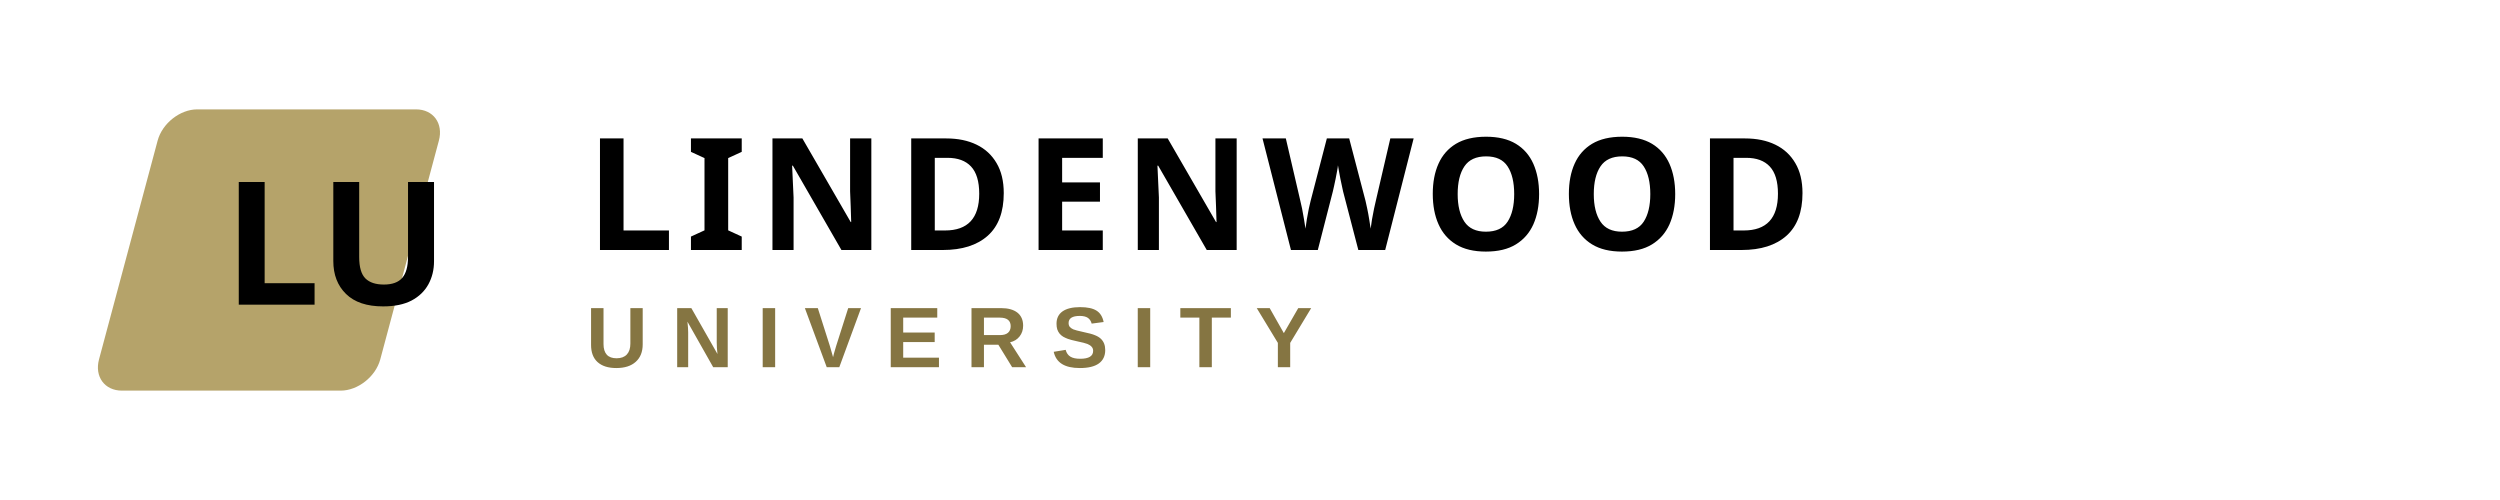
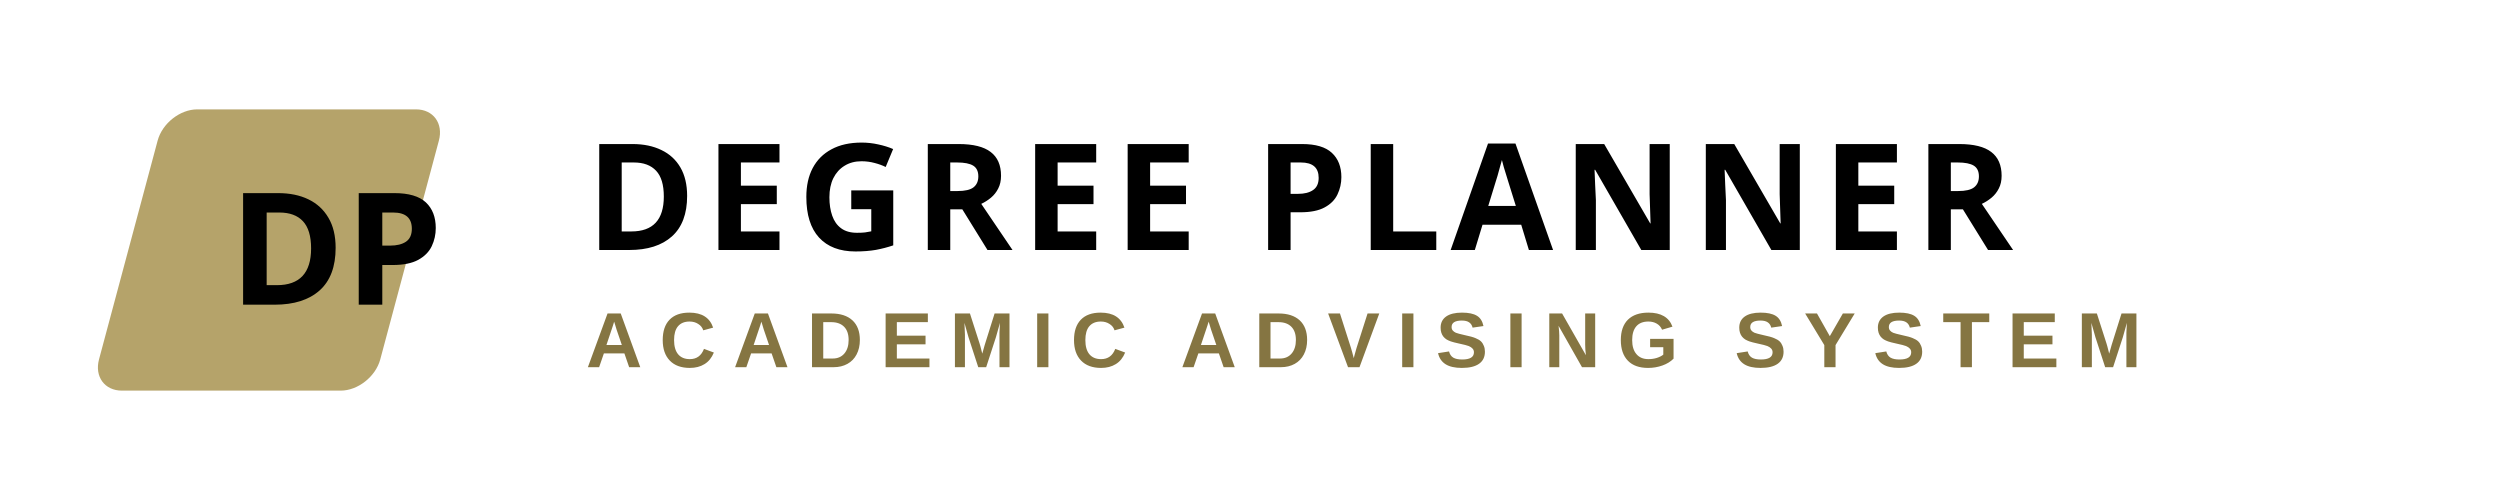
<svg xmlns="http://www.w3.org/2000/svg" viewBox="0 0 320 64" fill="none" width="320" height="64">
  <g transform="skewX(-15)">
    <rect x="25" y="14" width="36" height="36" rx="4" fill="#B5A36A" />
-     <text x="43" y="39" font-family="'Obviously', 'Arial Black', sans-serif" font-weight="900" font-size="22" fill="#000000" text-anchor="middle" transform="skewX(15)">LU</text>
+     <text x="43" y="39" font-family="'Obviously', 'Trade Gothic Next', 'Arial Black', sans-serif" font-weight="900" font-size="20" fill="#000000" text-anchor="middle" transform="skewX(15)">DP</text>
  </g>
-   <text x="75" y="32" font-family="'Obviously', 'Trade Gothic Next', 'Arial Black', sans-serif" font-weight="800" font-size="20" fill="#000000" letter-spacing="1.5">LINDENWOOD</text>
-   <text x="75" y="47" font-family="'Trade Gothic Next', 'Trade Gothic', Arial, sans-serif" font-weight="600" font-size="11" fill="#857542" letter-spacing="3">UNIVERSITY</text>
+   <text x="75" y="32" font-family="'Obviously', 'Trade Gothic Next', 'Arial Black', sans-serif" font-weight="800" font-size="19" fill="#000000" letter-spacing="1.2">DEGREE PLANNER</text>
+   <text x="75" y="47" font-family="'Trade Gothic Next', 'Trade Gothic', Arial, sans-serif" font-weight="600" font-size="10" fill="#857542" letter-spacing="2.2">ACADEMIC ADVISING SYSTEM</text>
</svg>
